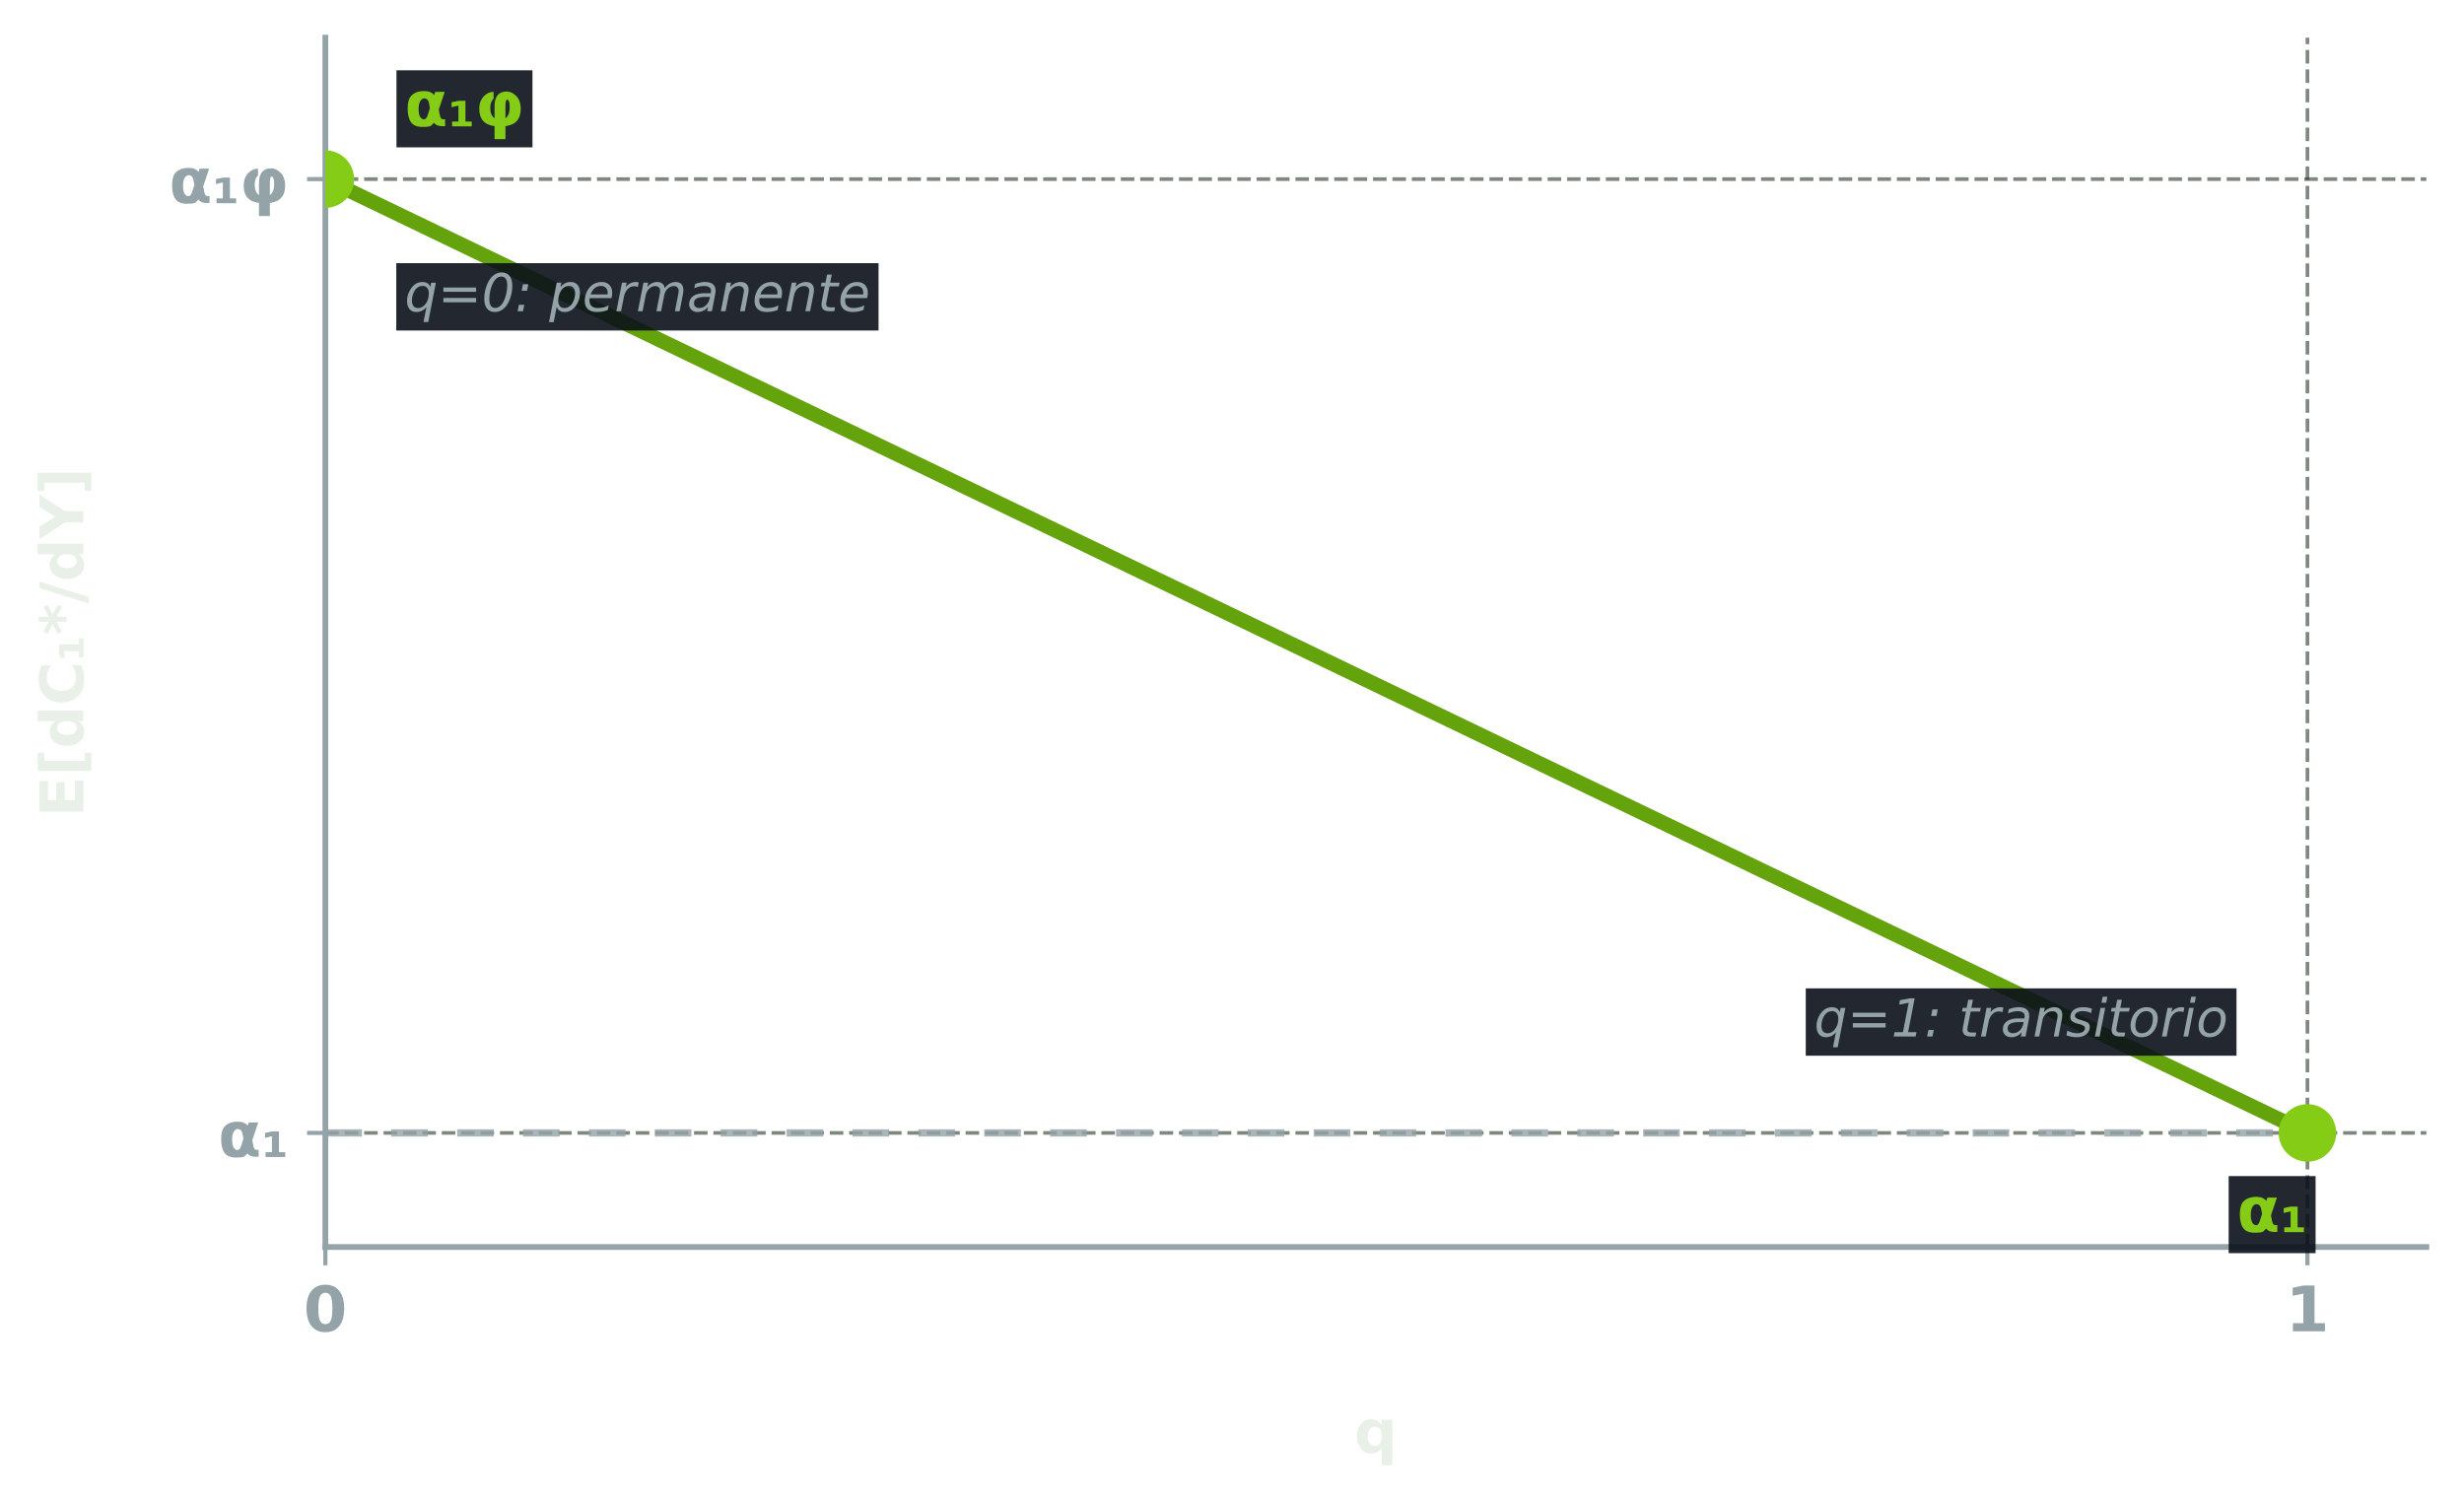
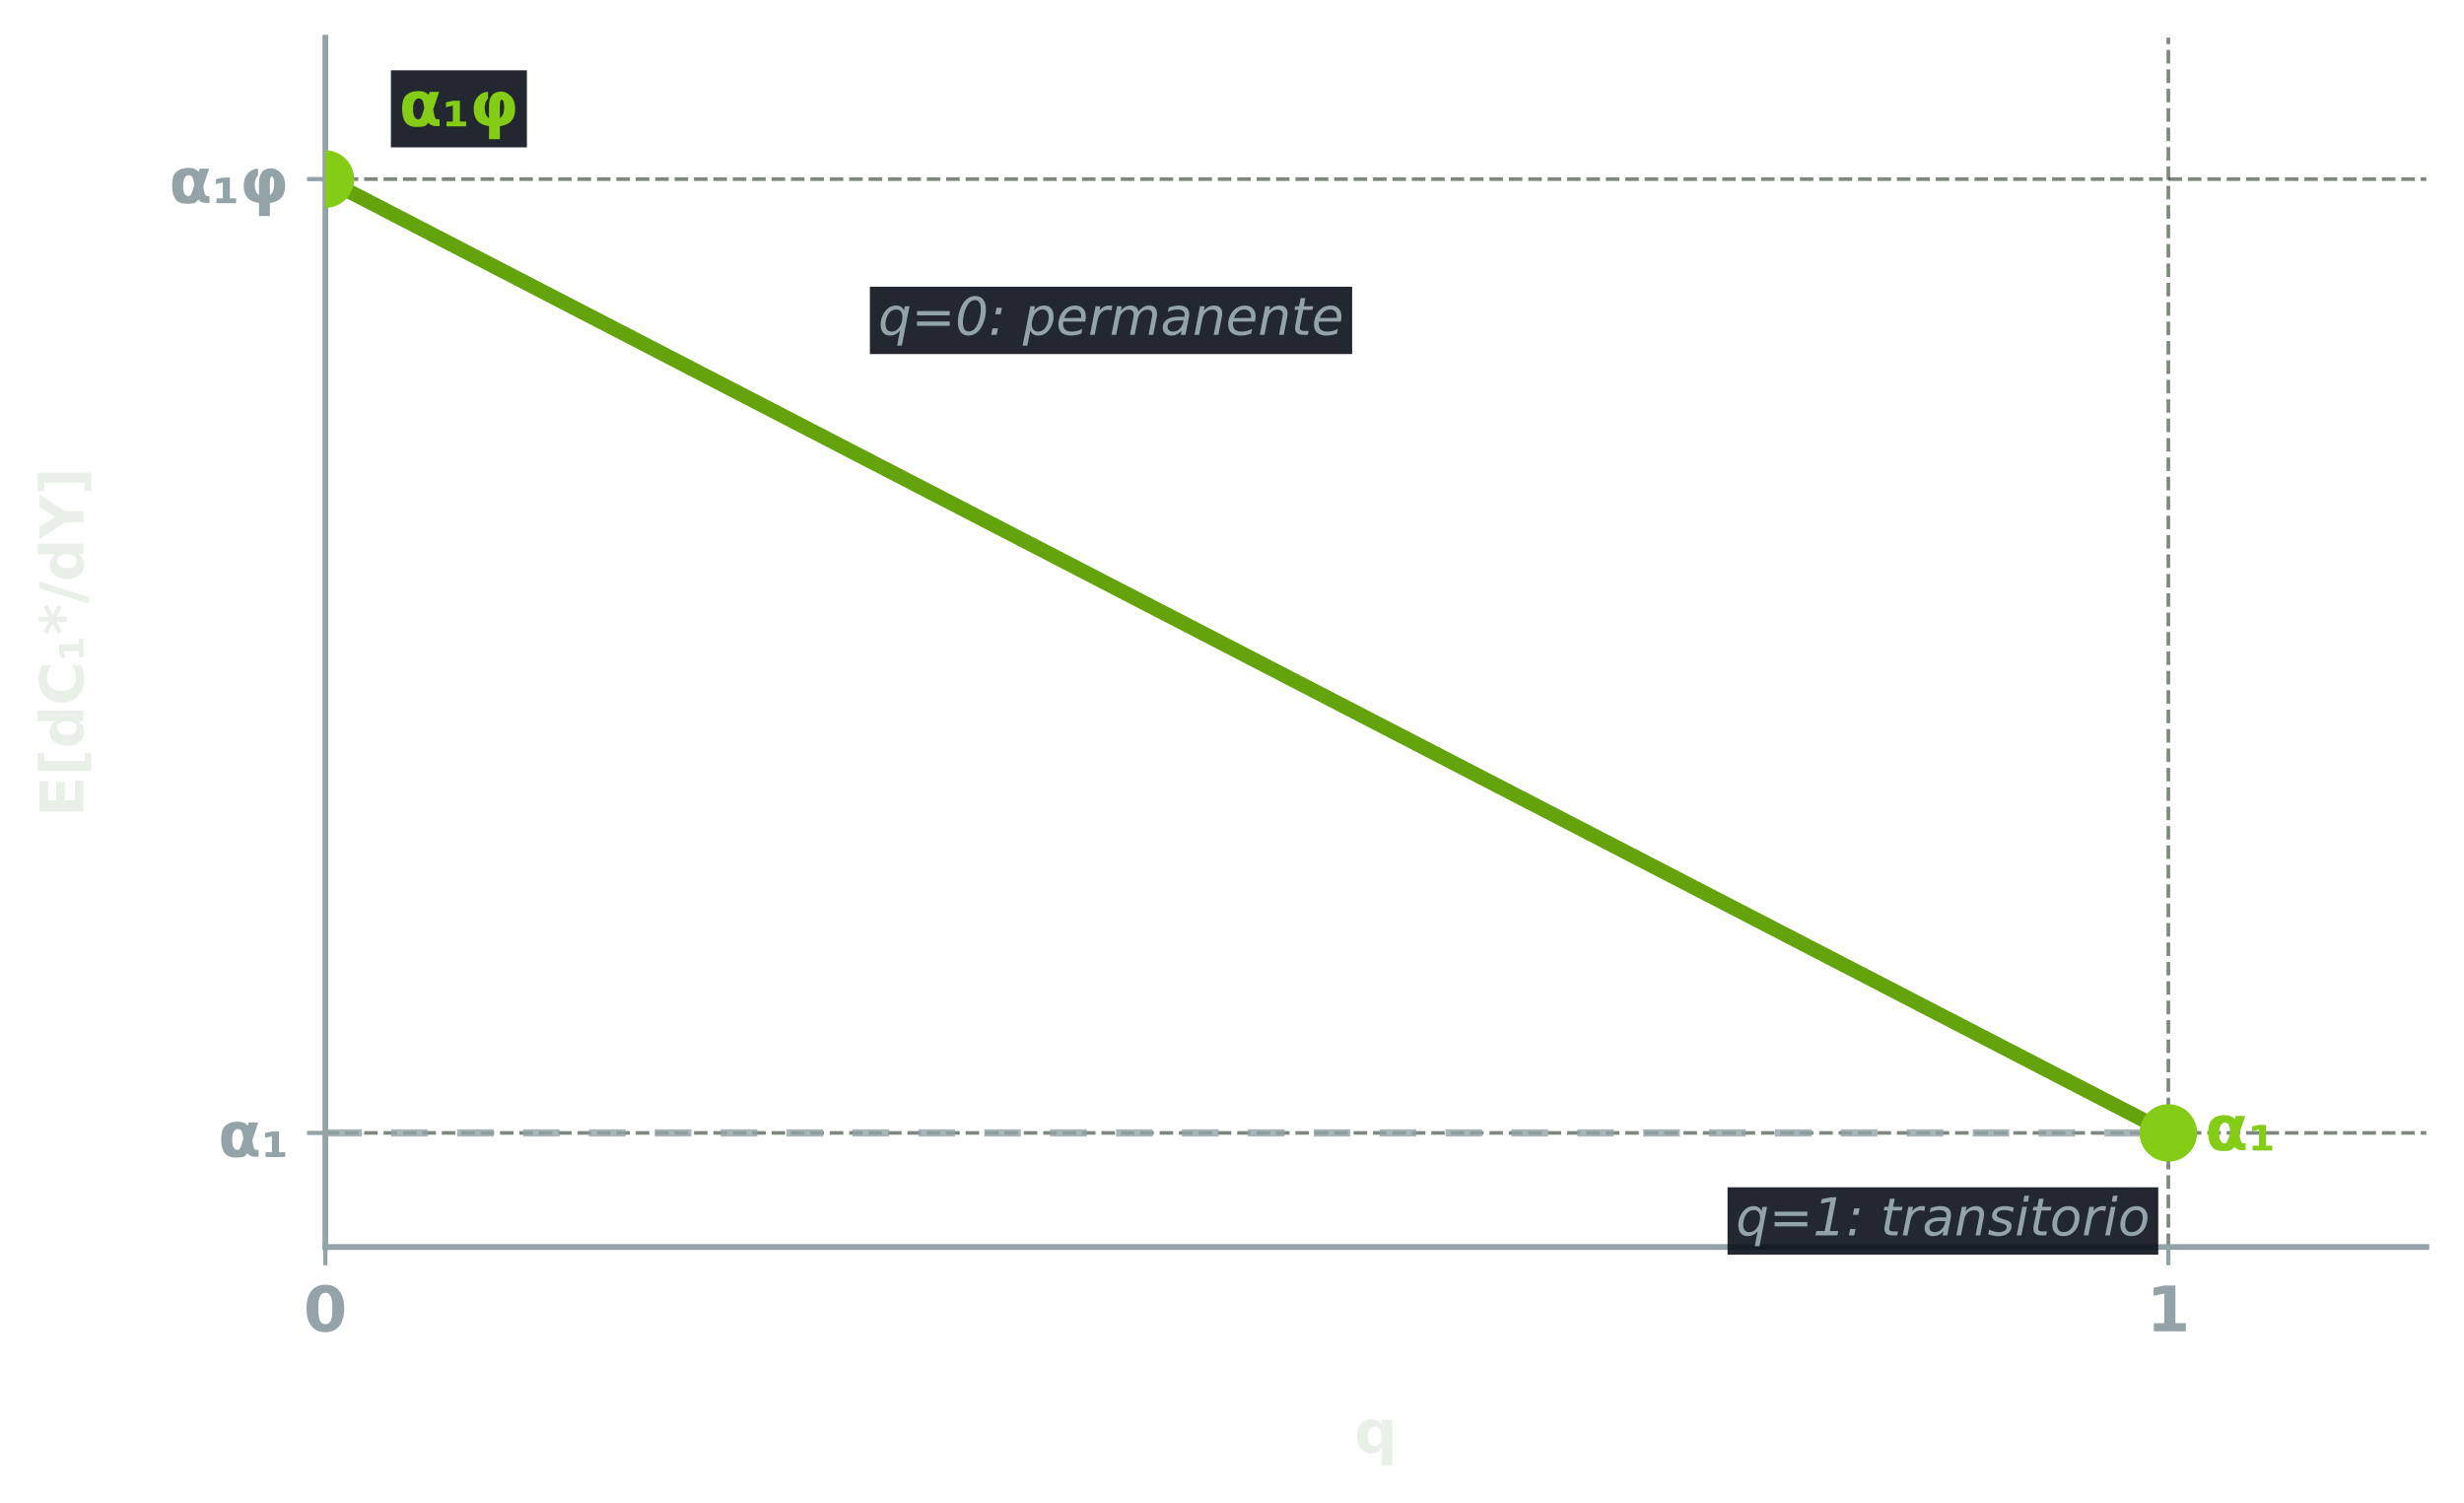
<svg xmlns="http://www.w3.org/2000/svg" xmlns:xlink="http://www.w3.org/1999/xlink" width="471.176pt" height="287.408pt" viewBox="0 0 471.176 287.408" version="1.1">
  <defs>
    <style type="text/css">*{stroke-linejoin: round; stroke-linecap: butt}</style>
  </defs>
  <g id="figure_1">
    <g id="patch_1">
      <path d="M 0 287.408  L 471.176 287.408  L 471.176 0  L 0 0  L 0 287.408  z " style="fill: none; opacity: 0" />
    </g>
    <g id="axes_1">
      <g id="patch_2">
        <path d="M 62.216 238.464  L 463.976 238.464  L 463.976 7.2  L 62.216 7.2  L 62.216 238.464  z " style="fill: none" />
      </g>
      <g id="matplotlib.axis_1">
        <g id="xtick_1">
          <g id="line2d_1">
            <path d="M 62.216 238.464  L 62.216 7.2  " clip-path="url(#p76c2f94a15)" style="fill: none; stroke-dasharray: 2.59,1.12; stroke-dashoffset: 0; stroke: #2a3a2a; stroke-opacity: 0.6; stroke-width: 0.7" />
          </g>
          <g id="line2d_2">
            <defs>
              <path id="m409fbe080f" d="M 0 0  L 0 3.5  " style="stroke: #94a3a8; stroke-width: 0.8" />
            </defs>
            <g>
              <use xlink:href="#m409fbe080f" x="62.216" y="238.464" style="fill: #94a3a8; stroke: #94a3a8; stroke-width: 0.8" />
            </g>
          </g>
          <g id="text_1">
            <g style="fill: #94a3a8" transform="translate(58.04141 254.5821) scale(0.12 -0.12)">
              <defs>
                <path id="DejaVuSans-Bold-30" d="M 2944 2338  Q 2944 3213 2780 3570  Q 2616 3928 2228 3928  Q 1841 3928 1675 3570  Q 1509 3213 1509 2338  Q 1509 1453 1675 1090  Q 1841 728 2228 728  Q 2613 728 2778 1090  Q 2944 1453 2944 2338  z M 4147 2328  Q 4147 1169 3647 539  Q 3147 -91 2228 -91  Q 1306 -91 806 539  Q 306 1169 306 2328  Q 306 3491 806 4120  Q 1306 4750 2228 4750  Q 3147 4750 3647 4120  Q 4147 3491 4147 2328  z " transform="scale(0.015625)" />
              </defs>
              <use xlink:href="#DejaVuSans-Bold-30" />
            </g>
          </g>
        </g>
        <g id="xtick_2">
          <g id="line2d_3">
-             <path d="M 441.235 238.464  L 441.235 7.2  " clip-path="url(#p76c2f94a15)" style="fill: none; stroke-dasharray: 2.59,1.12; stroke-dashoffset: 0; stroke: #2a3a2a; stroke-opacity: 0.6; stroke-width: 0.7" />
+             <path d="M 414.637 238.464  L 414.637 7.2  " clip-path="url(#p76c2f94a15)" style="fill: none; stroke-dasharray: 2.59,1.12; stroke-dashoffset: 0; stroke: #2a3a2a; stroke-opacity: 0.6; stroke-width: 0.7" />
          </g>
          <g id="line2d_4">
            <g>
-               <use xlink:href="#m409fbe080f" x="441.235" y="238.464" style="fill: #94a3a8; stroke: #94a3a8; stroke-width: 0.8" />
+               <use xlink:href="#m409fbe080f" x="414.637" y="238.464" style="fill: #94a3a8; stroke: #94a3a8; stroke-width: 0.8" />
            </g>
          </g>
          <g id="text_2">
-             <g style="fill: #94a3a8" transform="translate(437.0603 254.5821) scale(0.12 -0.12)">
+             <g style="fill: #94a3a8" transform="translate(410.4625 254.5821) scale(0.12 -0.12)">
              <defs>
                <path id="DejaVuSans-Bold-31" d="M 750 831  L 1813 831  L 1813 3847  L 722 3622  L 722 4441  L 1806 4666  L 2950 4666  L 2950 831  L 4013 831  L 4013 0  L 750 0  L 750 831  z " transform="scale(0.015625)" />
              </defs>
              <use xlink:href="#DejaVuSans-Bold-31" />
            </g>
          </g>
        </g>
        <g id="text_3">
          <g style="fill: #e8f0e8" transform="translate(258.9804 277.816) scale(0.115 -0.115)">
            <defs>
              <path id="DejaVuSans-Bold-71" d="M 2181 2772  Q 1825 2772 1636 2509  Q 1447 2247 1447 1747  Q 1447 1247 1636 984  Q 1825 722 2181 722  Q 2541 722 2730 984  Q 2919 1247 2919 1747  Q 2919 2247 2730 2509  Q 2541 2772 2181 2772  z M 2919 506  Q 2688 197 2409 53  Q 2131 -91 1766 -91  Q 1119 -91 703 423  Q 288 938 288 1747  Q 288 2556 703 3067  Q 1119 3578 1766 3578  Q 2131 3578 2409 3434  Q 2688 3291 2919 2981  L 2919 3500  L 4044 3500  L 4044 -1331  L 2919 -1331  L 2919 506  z " transform="scale(0.015625)" />
            </defs>
            <use xlink:href="#DejaVuSans-Bold-71" />
          </g>
        </g>
      </g>
      <g id="matplotlib.axis_2">
        <g id="ytick_1">
          <g id="line2d_5">
            <path d="M 62.216 216.647  L 463.976 216.647  " clip-path="url(#p76c2f94a15)" style="fill: none; stroke-dasharray: 2.59,1.12; stroke-dashoffset: 0; stroke: #2a3a2a; stroke-opacity: 0.6; stroke-width: 0.7" />
          </g>
          <g id="line2d_6">
            <defs>
              <path id="m766cb33b4f" d="M 0 0  L -3.5 0  " style="stroke: #94a3a8; stroke-width: 0.8" />
            </defs>
            <g>
              <use xlink:href="#m766cb33b4f" x="62.216" y="216.647" style="fill: #94a3a8; stroke: #94a3a8; stroke-width: 0.8" />
            </g>
          </g>
          <g id="text_4">
            <g style="fill: #94a3a8" transform="translate(41.71609 221.2057) scale(0.12 -0.12)">
              <defs>
                <path id="DejaVuSans-Bold-3b1" d="M 3006 3163  L 3119 3500  L 4088 3500  L 3484 1697  L 3569 1219  Q 3659 703 3872 703  L 4128 703  L 4128 0  L 3809 0  Q 3313 0 3059 263  Q 3003 322 2988 353  Q 2838 163 2689 39  Q 2541 -84 1763 -78  Q 988 -72 648 400  Q 309 872 309 1794  Q 309 2713 663 3088  Q 1109 3569 1966 3578  Q 2688 3588 3006 3163  z M 2575 1841  L 2481 2350  Q 2394 2825 1981 2828  Q 1772 2828 1598 2558  Q 1425 2288 1425 1741  Q 1425 1191 1581 944  Q 1738 697 1969 691  Q 2213 684 2363 1163  L 2575 1841  z " transform="scale(0.015625)" />
                <path id="DejaVuSans-Bold-2081" d="M 441 466  L 1088 466  L 1088 2094  L 384 1932  L 384 2432  L 1100 2585  L 1806 2585  L 1806 466  L 2444 466  L 2444 -24  L 441 -24  L 441 466  z " transform="scale(0.015625)" />
              </defs>
              <use xlink:href="#DejaVuSans-Bold-3b1" />
              <use xlink:href="#DejaVuSans-Bold-2081" x="68.701" />
            </g>
          </g>
        </g>
        <g id="ytick_2">
          <g id="line2d_7">
            <path d="M 62.216 34.254  L 463.976 34.254  " clip-path="url(#p76c2f94a15)" style="fill: none; stroke-dasharray: 2.59,1.12; stroke-dashoffset: 0; stroke: #2a3a2a; stroke-opacity: 0.6; stroke-width: 0.7" />
          </g>
          <g id="line2d_8">
            <g>
              <use xlink:href="#m766cb33b4f" x="62.216" y="34.254" style="fill: #94a3a8; stroke: #94a3a8; stroke-width: 0.8" />
            </g>
          </g>
          <g id="text_5">
            <g style="fill: #94a3a8" transform="translate(32.32984 38.81259) scale(0.12 -0.12)">
              <defs>
                <path id="DejaVuSans-Bold-3c6" d="M 3216 3531  Q 3688 3531 4125 3131  Q 4638 2666 4638 1747  Q 4638 200 3081 0  L 3081 -1331  L 1969 -1331  L 1969 0  Q 413 200 413 1747  Q 413 2609 925 3097  Q 1347 3500 1872 3500  L 1872 2784  Q 1800 2778 1667 2514  Q 1534 2250 1534 1859  Q 1534 1113 1969 800  L 1969 2025  Q 1969 3531 3216 3531  z M 3250 2700  Q 3081 2681 3081 2025  L 3081 800  Q 3500 1103 3516 1859  Q 3525 2278 3447 2495  Q 3369 2713 3250 2700  z " transform="scale(0.015625)" />
              </defs>
              <use xlink:href="#DejaVuSans-Bold-3b1" />
              <use xlink:href="#DejaVuSans-Bold-2081" x="68.701" />
              <use xlink:href="#DejaVuSans-Bold-3c6" x="112.5" />
            </g>
          </g>
        </g>
        <g id="text_6">
          <g style="fill: #e8f0e8" transform="translate(15.9382 156.2566) rotate(-90) scale(0.115 -0.115)">
            <defs>
              <path id="DejaVuSans-Bold-45" d="M 588 4666  L 3834 4666  L 3834 3756  L 1791 3756  L 1791 2888  L 3713 2888  L 3713 1978  L 1791 1978  L 1791 909  L 3903 909  L 3903 0  L 588 0  L 588 4666  z " transform="scale(0.015625)" />
              <path id="DejaVuSans-Bold-5b" d="M 550 4863  L 2491 4863  L 2491 4159  L 1613 4159  L 1613 -141  L 2491 -141  L 2491 -844  L 550 -844  L 550 4863  z " transform="scale(0.015625)" />
              <path id="DejaVuSans-Bold-64" d="M 2919 2988  L 2919 4863  L 4044 4863  L 4044 0  L 2919 0  L 2919 506  Q 2688 197 2409 53  Q 2131 -91 1766 -91  Q 1119 -91 703 423  Q 288 938 288 1747  Q 288 2556 703 3070  Q 1119 3584 1766 3584  Q 2128 3584 2408 3439  Q 2688 3294 2919 2988  z M 2181 722  Q 2541 722 2730 984  Q 2919 1247 2919 1747  Q 2919 2247 2730 2509  Q 2541 2772 2181 2772  Q 1825 2772 1636 2509  Q 1447 2247 1447 1747  Q 1447 1247 1636 984  Q 1825 722 2181 722  z " transform="scale(0.015625)" />
              <path id="DejaVuSans-Bold-43" d="M 4288 256  Q 3956 84 3597 -3  Q 3238 -91 2847 -91  Q 1681 -91 1000 561  Q 319 1213 319 2328  Q 319 3447 1000 4098  Q 1681 4750 2847 4750  Q 3238 4750 3597 4662  Q 3956 4575 4288 4403  L 4288 3438  Q 3953 3666 3628 3772  Q 3303 3878 2944 3878  Q 2300 3878 1931 3465  Q 1563 3053 1563 2328  Q 1563 1606 1931 1193  Q 2300 781 2944 781  Q 3303 781 3628 887  Q 3953 994 4288 1222  L 4288 256  z " transform="scale(0.015625)" />
              <path id="DejaVuSans-Bold-2a" d="M 3219 3803  L 2188 3263  L 3219 2719  L 2981 2278  L 1941 2853  L 1941 1778  L 1409 1778  L 1409 2853  L 366 2278  L 128 2719  L 1172 3263  L 128 3803  L 366 4244  L 1409 3675  L 1409 4750  L 1941 4750  L 1941 3675  L 2981 4244  L 3219 3803  z " transform="scale(0.015625)" />
              <path id="DejaVuSans-Bold-2f" d="M 1644 4666  L 2338 4666  L 691 -594  L 0 -594  L 1644 4666  z " transform="scale(0.015625)" />
              <path id="DejaVuSans-Bold-59" d="M -63 4666  L 1253 4666  L 2316 3003  L 3378 4666  L 4697 4666  L 2919 1966  L 2919 0  L 1716 0  L 1716 1966  L -63 4666  z " transform="scale(0.015625)" />
              <path id="DejaVuSans-Bold-5d" d="M 2375 -844  L 434 -844  L 434 -141  L 1313 -141  L 1313 4159  L 434 4159  L 434 4863  L 2375 4863  L 2375 -844  z " transform="scale(0.015625)" />
            </defs>
            <use xlink:href="#DejaVuSans-Bold-45" />
            <use xlink:href="#DejaVuSans-Bold-5b" x="68.311" />
            <use xlink:href="#DejaVuSans-Bold-64" x="114.014" />
            <use xlink:href="#DejaVuSans-Bold-43" x="185.596" />
            <use xlink:href="#DejaVuSans-Bold-2081" x="258.984" />
            <use xlink:href="#DejaVuSans-Bold-2a" x="302.783" />
            <use xlink:href="#DejaVuSans-Bold-2f" x="355.078" />
            <use xlink:href="#DejaVuSans-Bold-64" x="391.602" />
            <use xlink:href="#DejaVuSans-Bold-59" x="463.184" />
            <use xlink:href="#DejaVuSans-Bold-5d" x="535.596" />
          </g>
        </g>
      </g>
      <g id="line2d_9">
-         <path d="M 62.216 34.254  L 441.235 216.647  L 441.235 216.647  " clip-path="url(#p76c2f94a15)" style="fill: none; stroke: #65a30d; stroke-width: 2.8; stroke-linecap: square" />
+         <path d="M 62.216 34.254  L 414.637 216.647  L 414.637 216.647  " clip-path="url(#p76c2f94a15)" style="fill: none; stroke: #65a30d; stroke-width: 2.8; stroke-linecap: square" />
      </g>
      <g id="line2d_10">
-         <path d="M 62.216 216.647  L 441.235 216.647  " clip-path="url(#p76c2f94a15)" style="fill: none; stroke-dasharray: 7,5.6; stroke-dashoffset: 0; stroke: #94a3a8; stroke-opacity: 0.8; stroke-width: 1.4" />
+         <path d="M 62.216 216.647  L 414.637 216.647  " clip-path="url(#p76c2f94a15)" style="fill: none; stroke-dasharray: 7,5.6; stroke-dashoffset: 0; stroke: #94a3a8; stroke-opacity: 0.8; stroke-width: 1.4" />
      </g>
      <g id="patch_3">
        <path d="M 62.216 238.464  L 62.216 7.2  " style="fill: none; stroke: #94a3a8; stroke-width: 1.1; stroke-linejoin: miter; stroke-linecap: square" />
      </g>
      <g id="patch_4">
        <path d="M 62.216 238.464  L 463.976 238.464  " style="fill: none; stroke: #94a3a8; stroke-width: 1.1; stroke-linejoin: miter; stroke-linecap: square" />
      </g>
      <g id="text_7">
        <g id="patch_5">
-           <path d="M 75.817 28.177  L 101.823 28.177  L 101.823 13.444  L 75.817 13.444  z " style="fill: #0a0f1a; opacity: 0.9" />
-         </g>
-         <g style="fill: #84cc16" transform="translate(77.37685 24.12182) scale(0.12 -0.12)">
+           <path d="M 74.753 28.177  L 100.759 28.177  L 100.759 13.444  L 74.753 13.444  z " style="fill: #0a0f1a; opacity: 0.9" />
+         </g>
+         <g style="fill: #84cc16" transform="translate(76.31294 24.12182) scale(0.12 -0.12)">
          <use xlink:href="#DejaVuSans-Bold-3b1" />
          <use xlink:href="#DejaVuSans-Bold-2081" x="68.701" />
          <use xlink:href="#DejaVuSans-Bold-3c6" x="112.5" />
        </g>
      </g>
      <g id="text_8">
-         <g id="patch_6">
-           <path d="M 426.175 239.638  L 442.795 239.638  L 442.795 224.904  L 426.175 224.904  z " style="fill: #0a0f1a; opacity: 0.9" />
-         </g>
-         <g style="fill: #84cc16" transform="translate(427.735 235.5826) scale(0.12 -0.12)">
+         <g style="fill: #84cc16" transform="translate(421.6856 219.9579) scale(0.12 -0.12)">
          <use xlink:href="#DejaVuSans-Bold-3b1" />
          <use xlink:href="#DejaVuSans-Bold-2081" x="68.701" />
        </g>
      </g>
      <g id="text_9">
-         <g id="patch_7">
-           <path d="M 75.777 63.204  L 167.997 63.204  L 167.997 50.326  L 75.777 50.326  z " style="fill: #0a0f1a; opacity: 0.9" />
-         </g>
-         <g style="fill: #94a3a8" transform="translate(77.37685 59.52402) scale(0.1 -0.1)">
+         <g id="patch_6">
+           <path d="M 166.342 67.707  L 258.563 67.707  L 258.563 54.829  L 166.342 54.829  z " style="fill: #0a0f1a; opacity: 0.9" />
+         </g>
+         <g style="fill: #94a3a8" transform="translate(167.9424 64.02718) scale(0.1 -0.1)">
          <defs>
            <path id="DejaVuSans-Oblique-71" d="M 2669 525  Q 2438 222 2123 65  Q 1809 -91 1428 -91  Q 897 -91 595 267  Q 294 625 294 1253  Q 294 1759 480 2231  Q 666 2703 1013 3078  Q 1238 3322 1530 3453  Q 1822 3584 2144 3584  Q 2531 3584 2781 3431  Q 3031 3278 3144 2969  L 3244 3494  L 3822 3494  L 2888 -1319  L 2309 -1319  L 2669 525  z M 891 1338  Q 891 875 1084 633  Q 1278 391 1644 391  Q 2188 391 2572 911  Q 2956 1431 2956 2175  Q 2956 2625 2757 2864  Q 2559 3103 2188 3103  Q 1916 3103 1684 2976  Q 1453 2850 1281 2606  Q 1100 2350 995 2006  Q 891 1663 891 1338  z " transform="scale(0.015625)" />
            <path id="DejaVuSans-Oblique-3d" d="M 678 2906  L 4684 2906  L 4684 2381  L 678 2381  L 678 2906  z M 678 1631  L 4684 1631  L 4684 1100  L 678 1100  L 678 1631  z " transform="scale(0.015625)" />
            <path id="DejaVuSans-Oblique-30" d="M 2444 4750  Q 3078 4750 3414 4328  Q 3750 3906 3750 3116  Q 3750 2516 3592 1923  Q 3434 1331 3150 863  Q 2859 394 2467 151  Q 2075 -91 1600 -91  Q 988 -91 653 334  Q 319 759 319 1544  Q 319 2138 480 2733  Q 641 3328 928 3794  Q 1216 4263 1602 4506  Q 1988 4750 2444 4750  z M 2406 4250  Q 2169 4250 1955 4123  Q 1741 3997 1569 3750  Q 1281 3338 1111 2720  Q 941 2103 941 1453  Q 941 938 1123 673  Q 1306 409 1663 409  Q 1913 409 2125 536  Q 2338 663 2509 909  Q 2794 1319 2961 1936  Q 3128 2553 3128 3206  Q 3128 3722 2945 3986  Q 2763 4250 2406 4250  z " transform="scale(0.015625)" />
            <path id="DejaVuSans-Oblique-3a" d="M 978 3309  L 1638 3309  L 1484 2516  L 825 2516  L 978 3309  z M 488 794  L 1147 794  L 991 0  L 331 0  L 488 794  z " transform="scale(0.015625)" />
            <path id="DejaVuSans-Oblique-20" transform="scale(0.015625)" />
            <path id="DejaVuSans-Oblique-70" d="M 3175 2156  Q 3175 2616 2975 2859  Q 2775 3103 2400 3103  Q 2144 3103 1911 2972  Q 1678 2841 1497 2591  Q 1319 2344 1212 1994  Q 1106 1644 1106 1300  Q 1106 863 1306 627  Q 1506 391 1875 391  Q 2147 391 2380 519  Q 2613 647 2778 891  Q 2956 1147 3065 1494  Q 3175 1841 3175 2156  z M 1394 2969  Q 1625 3272 1939 3428  Q 2253 3584 2638 3584  Q 3175 3584 3472 3232  Q 3769 2881 3769 2247  Q 3769 1728 3584 1258  Q 3400 788 3053 416  Q 2822 169 2531 39  Q 2241 -91 1919 -91  Q 1547 -91 1294 64  Q 1041 219 916 525  L 556 -1331  L -19 -1331  L 922 3500  L 1497 3500  L 1394 2969  z " transform="scale(0.015625)" />
            <path id="DejaVuSans-Oblique-65" d="M 3078 2063  Q 3088 2113 3092 2166  Q 3097 2219 3097 2272  Q 3097 2653 2873 2875  Q 2650 3097 2266 3097  Q 1838 3097 1509 2826  Q 1181 2556 1013 2059  L 3078 2063  z M 3578 1613  L 903 1613  Q 884 1494 878 1425  Q 872 1356 872 1306  Q 872 872 1139 634  Q 1406 397 1894 397  Q 2269 397 2603 481  Q 2938 566 3225 728  L 3116 159  Q 2806 34 2476 -28  Q 2147 -91 1806 -91  Q 1078 -91 686 257  Q 294 606 294 1247  Q 294 1794 489 2264  Q 684 2734 1063 3103  Q 1306 3334 1642 3459  Q 1978 3584 2356 3584  Q 2950 3584 3301 3228  Q 3653 2872 3653 2272  Q 3653 2128 3634 1964  Q 3616 1800 3578 1613  z " transform="scale(0.015625)" />
            <path id="DejaVuSans-Oblique-72" d="M 2853 2969  Q 2766 3016 2653 3041  Q 2541 3066 2413 3066  Q 1953 3066 1609 2717  Q 1266 2369 1153 1784  L 800 0  L 225 0  L 909 3500  L 1484 3500  L 1375 2956  Q 1603 3259 1920 3421  Q 2238 3584 2597 3584  Q 2691 3584 2781 3573  Q 2872 3563 2963 3538  L 2853 2969  z " transform="scale(0.015625)" />
            <path id="DejaVuSans-Oblique-6d" d="M 5747 2113  L 5338 0  L 4763 0  L 5166 2094  Q 5191 2228 5203 2325  Q 5216 2422 5216 2491  Q 5216 2772 5059 2928  Q 4903 3084 4622 3084  Q 4203 3084 3875 2770  Q 3547 2456 3450 1953  L 3066 0  L 2491 0  L 2900 2094  Q 2925 2209 2937 2307  Q 2950 2406 2950 2484  Q 2950 2769 2794 2926  Q 2638 3084 2363 3084  Q 1938 3084 1609 2770  Q 1281 2456 1184 1953  L 800 0  L 225 0  L 909 3500  L 1484 3500  L 1375 2956  Q 1609 3263 1923 3423  Q 2238 3584 2597 3584  Q 2978 3584 3223 3384  Q 3469 3184 3519 2828  Q 3781 3197 4126 3390  Q 4472 3584 4856 3584  Q 5306 3584 5551 3325  Q 5797 3066 5797 2591  Q 5797 2488 5784 2364  Q 5772 2241 5747 2113  z " transform="scale(0.015625)" />
            <path id="DejaVuSans-Oblique-61" d="M 3438 1997  L 3047 0  L 2472 0  L 2578 531  Q 2325 219 2001 64  Q 1678 -91 1281 -91  Q 834 -91 548 182  Q 263 456 263 884  Q 263 1497 752 1853  Q 1241 2209 2100 2209  L 2900 2209  L 2931 2363  Q 2938 2388 2941 2417  Q 2944 2447 2944 2509  Q 2944 2788 2717 2942  Q 2491 3097 2081 3097  Q 1800 3097 1504 3025  Q 1209 2953 897 2809  L 997 3341  Q 1322 3463 1633 3523  Q 1944 3584 2234 3584  Q 2853 3584 3176 3315  Q 3500 3047 3500 2534  Q 3500 2431 3484 2292  Q 3469 2153 3438 1997  z M 2816 1759  L 2241 1759  Q 1534 1759 1195 1570  Q 856 1381 856 984  Q 856 709 1029 553  Q 1203 397 1509 397  Q 1978 397 2328 733  Q 2678 1069 2791 1631  L 2816 1759  z " transform="scale(0.015625)" />
            <path id="DejaVuSans-Oblique-6e" d="M 3566 2113  L 3156 0  L 2578 0  L 2988 2091  Q 3016 2238 3031 2350  Q 3047 2463 3047 2528  Q 3047 2791 2881 2937  Q 2716 3084 2419 3084  Q 1956 3084 1622 2776  Q 1288 2469 1184 1941  L 800 0  L 225 0  L 903 3500  L 1478 3500  L 1363 2950  Q 1603 3253 1940 3418  Q 2278 3584 2650 3584  Q 3113 3584 3367 3334  Q 3622 3084 3622 2631  Q 3622 2519 3608 2391  Q 3594 2263 3566 2113  z " transform="scale(0.015625)" />
            <path id="DejaVuSans-Oblique-74" d="M 2706 3500  L 2619 3053  L 1472 3053  L 1100 1153  Q 1081 1047 1072 975  Q 1063 903 1063 863  Q 1063 663 1183 572  Q 1303 481 1569 481  L 2150 481  L 2053 0  L 1503 0  Q 991 0 739 200  Q 488 400 488 806  Q 488 878 497 964  Q 506 1050 525 1153  L 897 3053  L 409 3053  L 500 3500  L 978 3500  L 1172 4494  L 1747 4494  L 1556 3500  L 2706 3500  z " transform="scale(0.015625)" />
          </defs>
          <use xlink:href="#DejaVuSans-Oblique-71" />
          <use xlink:href="#DejaVuSans-Oblique-3d" x="63.477" />
          <use xlink:href="#DejaVuSans-Oblique-30" x="147.266" />
          <use xlink:href="#DejaVuSans-Oblique-3a" x="210.889" />
          <use xlink:href="#DejaVuSans-Oblique-20" x="244.58" />
          <use xlink:href="#DejaVuSans-Oblique-70" x="276.367" />
          <use xlink:href="#DejaVuSans-Oblique-65" x="339.844" />
          <use xlink:href="#DejaVuSans-Oblique-72" x="401.367" />
          <use xlink:href="#DejaVuSans-Oblique-6d" x="442.48" />
          <use xlink:href="#DejaVuSans-Oblique-61" x="539.893" />
          <use xlink:href="#DejaVuSans-Oblique-6e" x="601.172" />
          <use xlink:href="#DejaVuSans-Oblique-65" x="664.551" />
          <use xlink:href="#DejaVuSans-Oblique-6e" x="726.074" />
          <use xlink:href="#DejaVuSans-Oblique-74" x="789.453" />
          <use xlink:href="#DejaVuSans-Oblique-65" x="828.662" />
        </g>
      </g>
      <g id="text_10">
-         <g id="patch_8">
-           <path d="M 345.305 201.884  L 427.674 201.884  L 427.674 189.005  L 345.305 189.005  z " style="fill: #0a0f1a; opacity: 0.9" />
-         </g>
-         <g style="fill: #94a3a8" transform="translate(346.9055 198.2039) scale(0.1 -0.1)">
+         <g id="patch_7">
+           <path d="M 330.344 239.924  L 412.713 239.924  L 412.713 227.046  L 330.344 227.046  z " style="fill: #0a0f1a; opacity: 0.9" />
+         </g>
+         <g style="fill: #94a3a8" transform="translate(331.9442 236.2446) scale(0.1 -0.1)">
          <defs>
            <path id="DejaVuSans-Oblique-31" d="M 416 531  L 1447 531  L 2144 4122  L 978 3897  L 1088 4441  L 2247 4666  L 2881 4666  L 2075 531  L 3103 531  L 3003 0  L 313 0  L 416 531  z " transform="scale(0.015625)" />
            <path id="DejaVuSans-Oblique-73" d="M 3200 3397  L 3091 2853  Q 2863 2978 2609 3040  Q 2356 3103 2088 3103  Q 1634 3103 1373 2948  Q 1113 2794 1113 2528  Q 1113 2219 1719 2053  Q 1766 2041 1788 2034  L 1972 1978  Q 2547 1819 2739 1644  Q 2931 1469 2931 1166  Q 2931 609 2489 259  Q 2047 -91 1331 -91  Q 1053 -91 747 -37  Q 441 16 72 128  L 184 722  Q 500 559 806 475  Q 1113 391 1394 391  Q 1816 391 2080 572  Q 2344 753 2344 1031  Q 2344 1331 1650 1516  L 1591 1531  L 1394 1581  Q 956 1697 753 1886  Q 550 2075 550 2369  Q 550 2928 970 3256  Q 1391 3584 2113 3584  Q 2397 3584 2667 3537  Q 2938 3491 3200 3397  z " transform="scale(0.015625)" />
            <path id="DejaVuSans-Oblique-69" d="M 1172 4863  L 1747 4863  L 1606 4134  L 1031 4134  L 1172 4863  z M 909 3500  L 1484 3500  L 800 0  L 225 0  L 909 3500  z " transform="scale(0.015625)" />
            <path id="DejaVuSans-Oblique-6f" d="M 1625 -91  Q 1009 -91 651 289  Q 294 669 294 1325  Q 294 1706 417 2101  Q 541 2497 738 2766  Q 1047 3184 1428 3384  Q 1809 3584 2291 3584  Q 2888 3584 3255 3212  Q 3622 2841 3622 2241  Q 3622 1825 3500 1412  Q 3378 1000 3181 728  Q 2875 309 2494 109  Q 2113 -91 1625 -91  z M 891 1344  Q 891 869 1089 633  Q 1288 397 1691 397  Q 2269 397 2648 901  Q 3028 1406 3028 2181  Q 3028 2634 2825 2865  Q 2622 3097 2228 3097  Q 1903 3097 1650 2945  Q 1397 2794 1197 2484  Q 1050 2253 970 1956  Q 891 1659 891 1344  z " transform="scale(0.015625)" />
          </defs>
          <use xlink:href="#DejaVuSans-Oblique-71" />
          <use xlink:href="#DejaVuSans-Oblique-3d" x="63.477" />
          <use xlink:href="#DejaVuSans-Oblique-31" x="147.266" />
          <use xlink:href="#DejaVuSans-Oblique-3a" x="210.889" />
          <use xlink:href="#DejaVuSans-Oblique-20" x="244.58" />
          <use xlink:href="#DejaVuSans-Oblique-74" x="276.367" />
          <use xlink:href="#DejaVuSans-Oblique-72" x="315.576" />
          <use xlink:href="#DejaVuSans-Oblique-61" x="356.689" />
          <use xlink:href="#DejaVuSans-Oblique-6e" x="417.969" />
          <use xlink:href="#DejaVuSans-Oblique-73" x="481.348" />
          <use xlink:href="#DejaVuSans-Oblique-69" x="533.447" />
          <use xlink:href="#DejaVuSans-Oblique-74" x="561.23" />
          <use xlink:href="#DejaVuSans-Oblique-6f" x="600.439" />
          <use xlink:href="#DejaVuSans-Oblique-72" x="661.621" />
          <use xlink:href="#DejaVuSans-Oblique-69" x="702.734" />
          <use xlink:href="#DejaVuSans-Oblique-6f" x="730.518" />
        </g>
      </g>
      <g id="line2d_11">
        <defs>
          <path id="md779d2cd9e" d="M 0 5  C 1.326 5 2.598 4.473 3.536 3.536  C 4.473 2.598 5 1.326 5 0  C 5 -1.326 4.473 -2.598 3.536 -3.536  C 2.598 -4.473 1.326 -5 0 -5  C -1.326 -5 -2.598 -4.473 -3.536 -3.536  C -4.473 -2.598 -5 -1.326 -5 0  C -5 1.326 -4.473 2.598 -3.536 3.536  C -2.598 4.473 -1.326 5 0 5  z " style="stroke: #84cc16" />
        </defs>
        <g clip-path="url(#p76c2f94a15)">
          <use xlink:href="#md779d2cd9e" x="62.216" y="34.254" style="fill: #84cc16; stroke: #84cc16" />
        </g>
      </g>
      <g id="line2d_12">
        <g clip-path="url(#p76c2f94a15)">
-           <use xlink:href="#md779d2cd9e" x="441.235" y="216.647" style="fill: #84cc16; stroke: #84cc16" />
+           <use xlink:href="#md779d2cd9e" x="414.637" y="216.647" style="fill: #84cc16; stroke: #84cc16" />
        </g>
      </g>
    </g>
  </g>
  <defs>
    <clipPath id="p76c2f94a15">
      <rect x="62.216" y="7.2" width="401.76" height="231.264" />
    </clipPath>
  </defs>
</svg>
